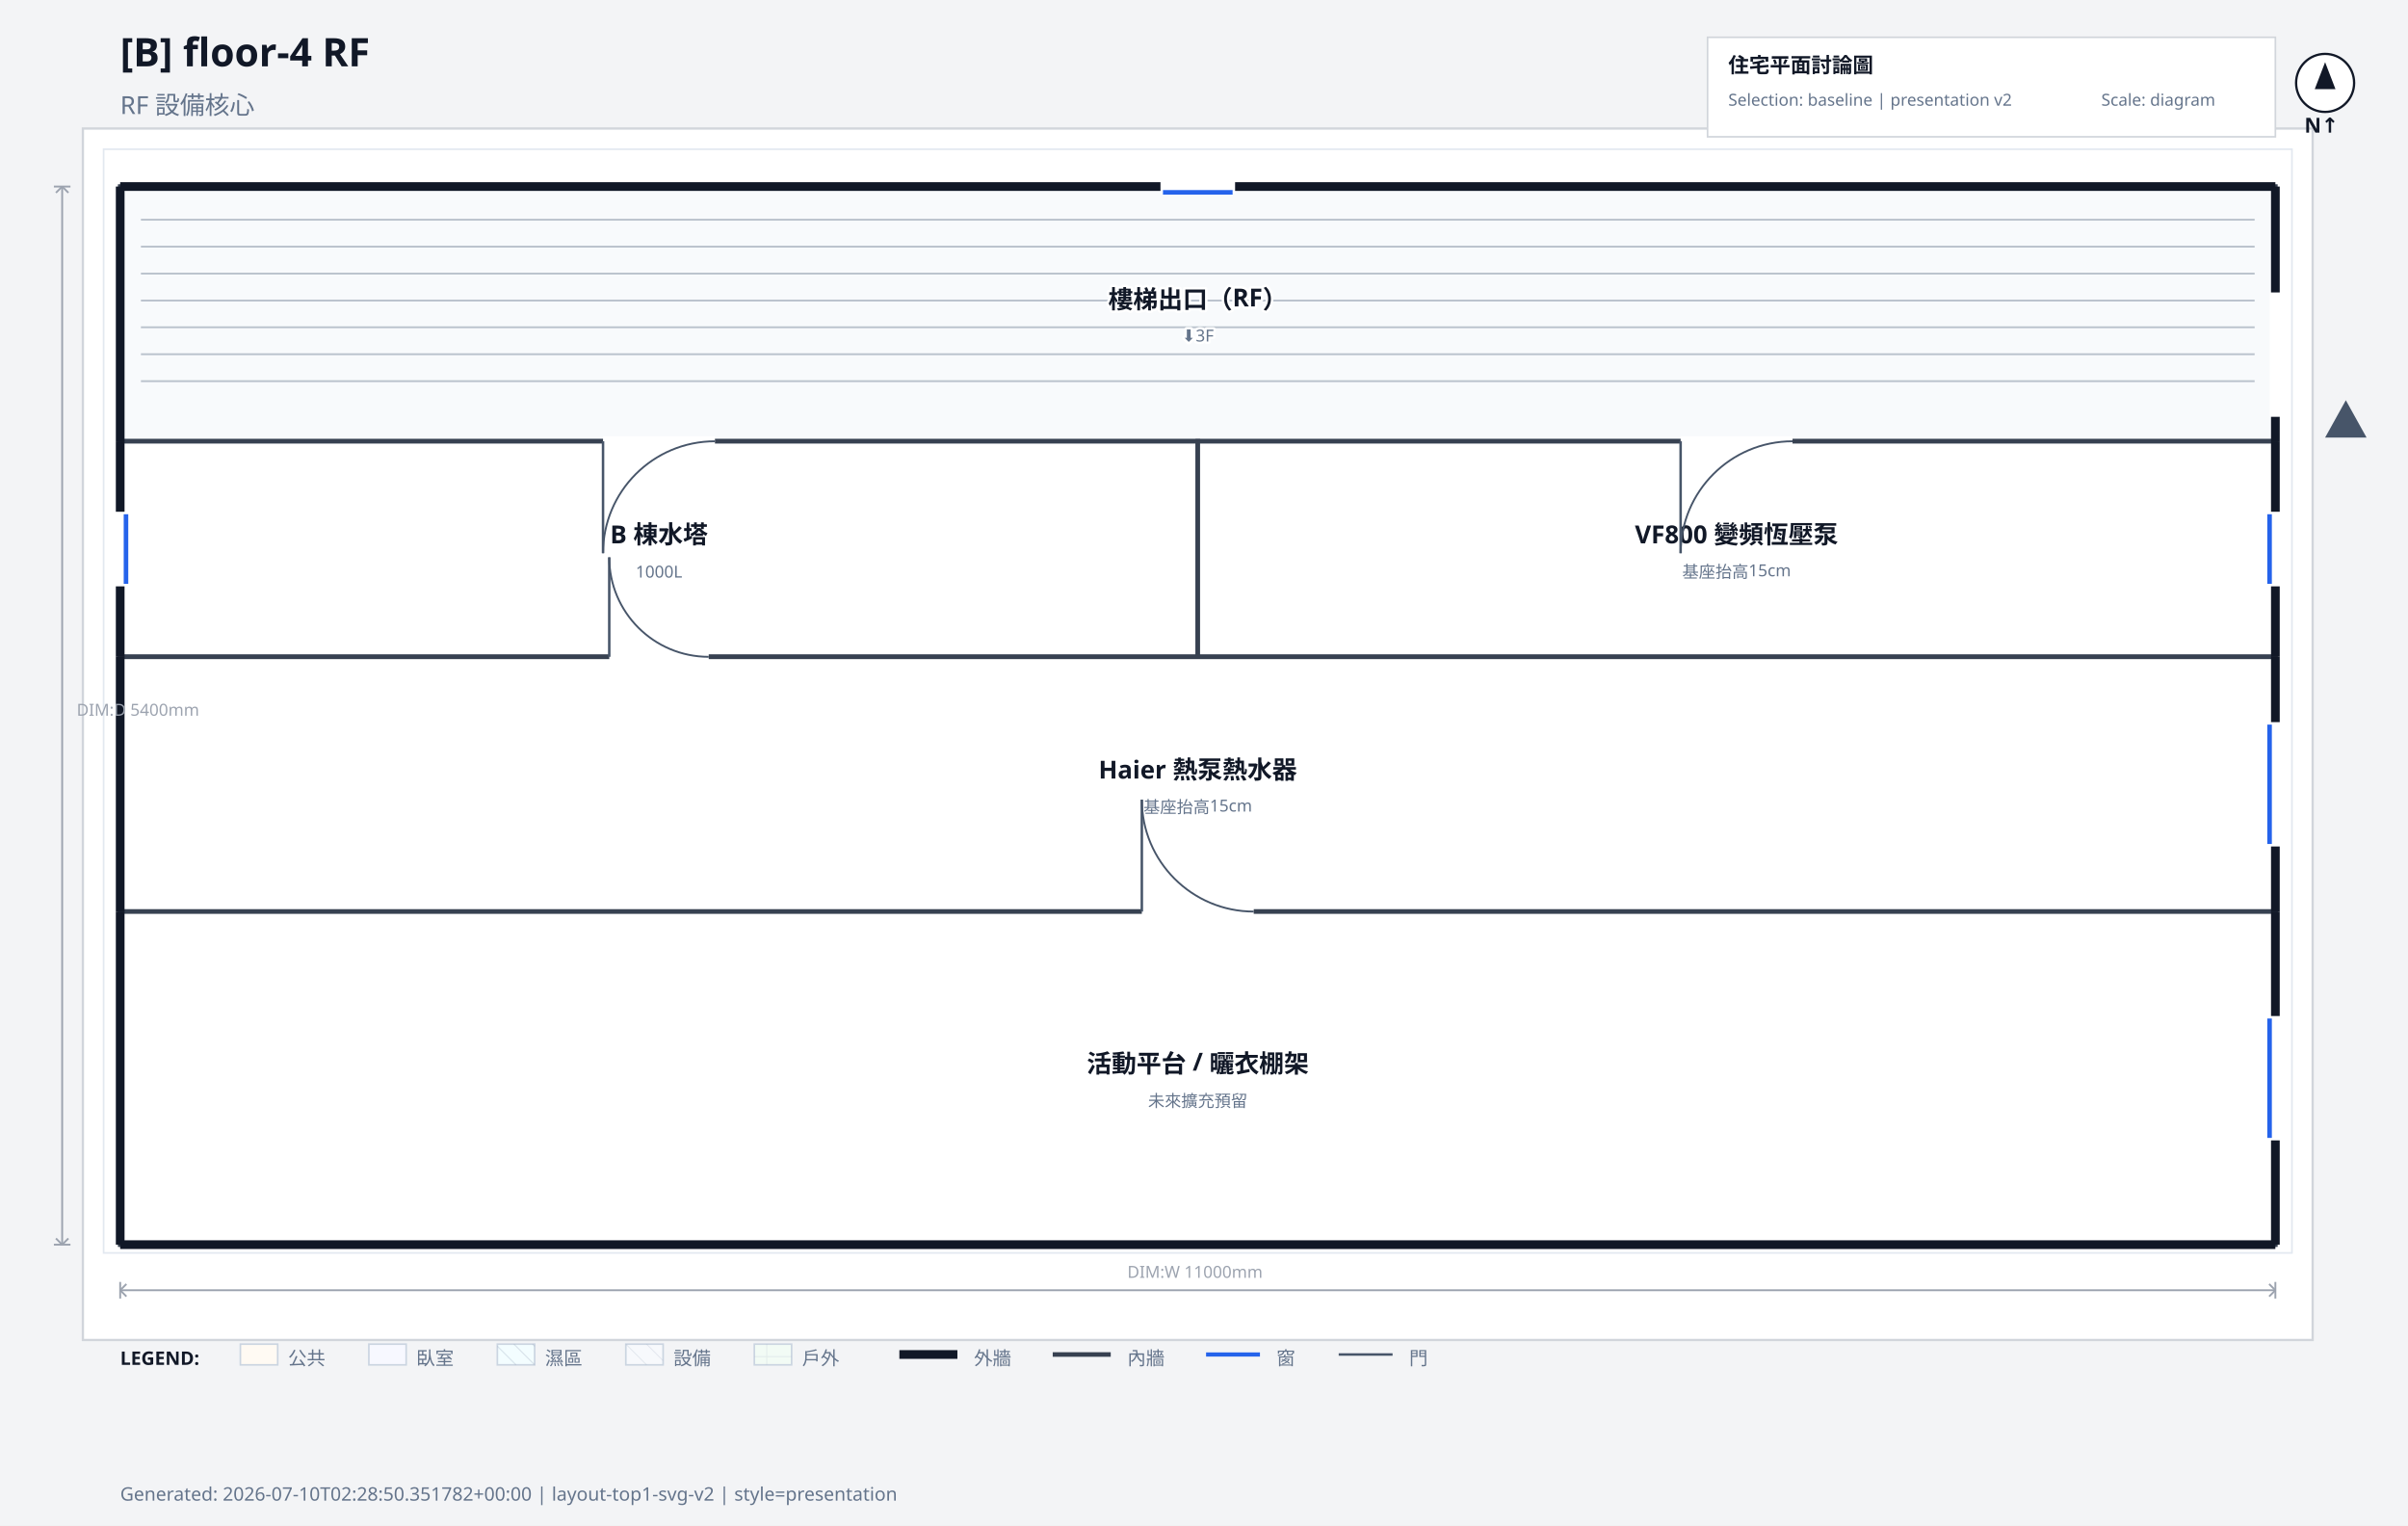
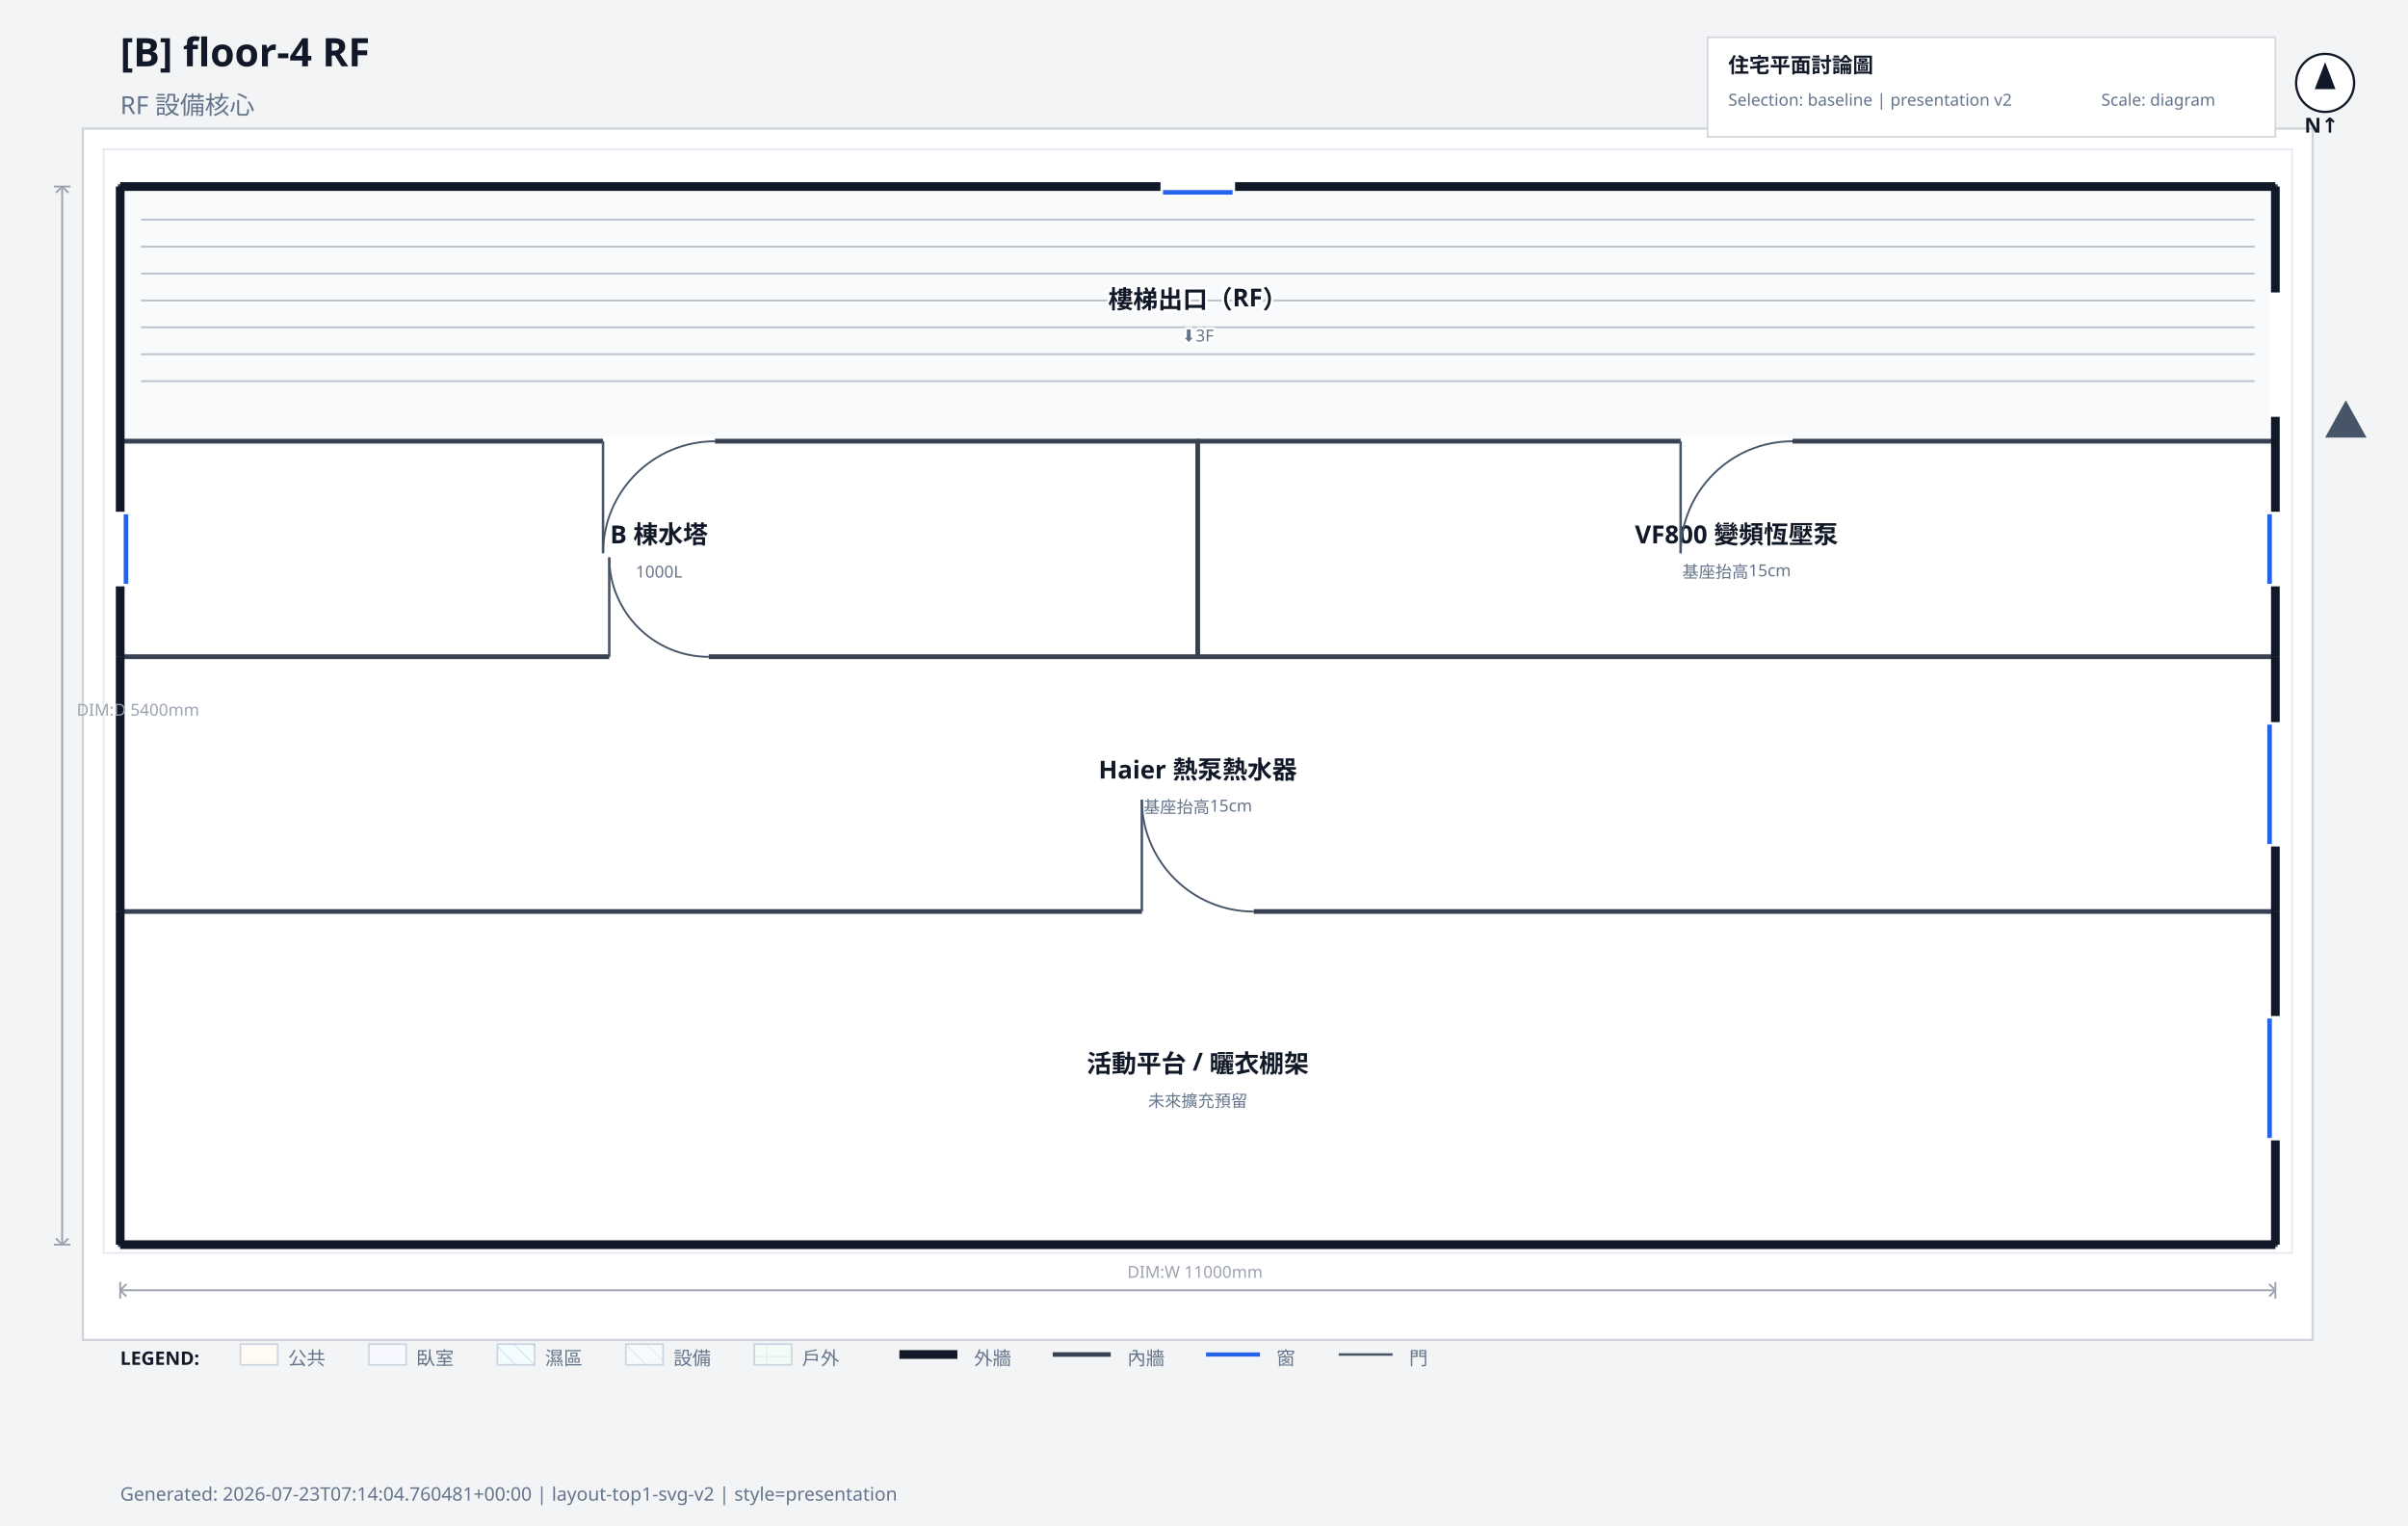
<svg xmlns="http://www.w3.org/2000/svg" width="1162" height="736" viewBox="0 0 1162 736" role="img" aria-label="B floor-4">
  <rect x="0" y="0" width="1162" height="736" fill="#f3f4f6" />
  <rect x="40.0" y="62.0" width="1076.0" height="584.5" fill="#ffffff" stroke="#d1d5db" stroke-width="1.1" />
  <rect x="50.0" y="72.0" width="1056.0" height="532.5" fill="none" stroke="#e2e8f0" stroke-width="0.8" />
  <text x="58.0" y="32.0" fill="#111827" font-size="19" font-family="Segoe UI, Microsoft JhengHei, sans-serif" font-weight="700">[B] floor-4 RF</text>
  <text x="58.0" y="55.0" fill="#64748b" font-size="12" font-family="Segoe UI, Microsoft JhengHei, sans-serif" font-weight="500">RF 設備核心</text>
  <rect x="824.0" y="18.0" width="274.0" height="48" fill="#ffffff" stroke="#d1d5db" stroke-width="0.8" />
  <text x="834.0" y="35.0" fill="#111827" font-size="10" font-family="Segoe UI, Microsoft JhengHei, sans-serif" font-weight="700">住宅平面討論圖</text>
  <text x="834.0" y="51.0" fill="#64748b" font-size="8" font-family="Segoe UI, Microsoft JhengHei, sans-serif" font-weight="500">Selection: baseline | presentation v2</text>
  <text x="1014.0" y="51.0" fill="#64748b" font-size="8" font-family="Segoe UI, Microsoft JhengHei, sans-serif" font-weight="500">Scale: diagram</text>
  <rect x="58.0" y="90.0" width="1040.0" height="122.9" fill="#f8fafc" stroke="#374151" stroke-width="2.2" />
  <g opacity="0.42">
    <line x1="68.0" y1="106.0" x2="1088.0" y2="106.0" stroke="#64748b" stroke-width="0.9" />
    <line x1="68.0" y1="119.0" x2="1088.0" y2="119.0" stroke="#64748b" stroke-width="0.9" />
    <line x1="68.0" y1="132.0" x2="1088.0" y2="132.0" stroke="#64748b" stroke-width="0.9" />
    <line x1="68.0" y1="145.0" x2="1088.0" y2="145.0" stroke="#64748b" stroke-width="0.9" />
    <line x1="68.0" y1="157.9" x2="1088.0" y2="157.9" stroke="#64748b" stroke-width="0.9" />
    <line x1="68.0" y1="170.9" x2="1088.0" y2="170.9" stroke="#64748b" stroke-width="0.9" />
    <line x1="68.0" y1="183.9" x2="1088.0" y2="183.9" stroke="#64748b" stroke-width="0.9" />
  </g>
  <text x="578.0" y="144.5" fill="#111827" font-size="12" font-family="Segoe UI, Microsoft JhengHei, sans-serif" font-weight="700" text-anchor="middle" dominant-baseline="middle" paint-order="stroke" stroke="#ffffff" stroke-width="2.4" stroke-linejoin="round">樓梯出口（RF）</text>
  <text x="578.0" y="162.5" fill="#64748b" font-size="8" font-family="Segoe UI, Microsoft JhengHei, sans-serif" font-weight="500" text-anchor="middle" dominant-baseline="middle" paint-order="stroke" stroke="#ffffff" stroke-width="2.4" stroke-linejoin="round">⬇️3F</text>
  <rect x="58.0" y="212.9" width="520.0" height="104.0" fill="#ffffff" stroke="#374151" stroke-width="2.2" />
  <g opacity="0.42">
</g>
  <text x="318.0" y="257.9" fill="#111827" font-size="12" font-family="Segoe UI, Microsoft JhengHei, sans-serif" font-weight="700" text-anchor="middle" dominant-baseline="middle" paint-order="stroke" stroke="#ffffff" stroke-width="2.4" stroke-linejoin="round">B 棟水塔</text>
  <text x="318.0" y="275.9" fill="#64748b" font-size="8" font-family="Segoe UI, Microsoft JhengHei, sans-serif" font-weight="500" text-anchor="middle" dominant-baseline="middle" paint-order="stroke" stroke="#ffffff" stroke-width="2.4" stroke-linejoin="round">1000L</text>
  <rect x="578.0" y="212.9" width="520.0" height="104.0" fill="#ffffff" stroke="#374151" stroke-width="2.2" />
  <g opacity="0.42">
</g>
  <text x="838.0" y="257.9" fill="#111827" font-size="12" font-family="Segoe UI, Microsoft JhengHei, sans-serif" font-weight="700" text-anchor="middle" dominant-baseline="middle" paint-order="stroke" stroke="#ffffff" stroke-width="2.4" stroke-linejoin="round">VF800 變頻恆壓泵</text>
  <text x="838.0" y="275.9" fill="#64748b" font-size="8" font-family="Segoe UI, Microsoft JhengHei, sans-serif" font-weight="500" text-anchor="middle" dominant-baseline="middle" paint-order="stroke" stroke="#ffffff" stroke-width="2.4" stroke-linejoin="round">基座抬高15cm</text>
  <rect x="58.0" y="316.9" width="1040.0" height="122.9" fill="#ffffff" stroke="#374151" stroke-width="2.2" />
  <g opacity="0.42">
</g>
  <text x="578.0" y="371.4" fill="#111827" font-size="12" font-family="Segoe UI, Microsoft JhengHei, sans-serif" font-weight="700" text-anchor="middle" dominant-baseline="middle" paint-order="stroke" stroke="#ffffff" stroke-width="2.4" stroke-linejoin="round">Haier 熱泵熱水器</text>
  <text x="578.0" y="389.4" fill="#64748b" font-size="8" font-family="Segoe UI, Microsoft JhengHei, sans-serif" font-weight="500" text-anchor="middle" dominant-baseline="middle" paint-order="stroke" stroke="#ffffff" stroke-width="2.4" stroke-linejoin="round">基座抬高15cm</text>
  <rect x="58.0" y="439.8" width="1040.0" height="160.7" fill="#ffffff" stroke="#374151" stroke-width="2.2" />
  <g opacity="0.42">
</g>
  <text x="578.0" y="513.2" fill="#111827" font-size="12" font-family="Segoe UI, Microsoft JhengHei, sans-serif" font-weight="700" text-anchor="middle" dominant-baseline="middle" paint-order="stroke" stroke="#ffffff" stroke-width="2.4" stroke-linejoin="round">活動平台 / 曬衣棚架</text>
  <text x="578.0" y="531.2" fill="#64748b" font-size="8" font-family="Segoe UI, Microsoft JhengHei, sans-serif" font-weight="500" text-anchor="middle" dominant-baseline="middle" paint-order="stroke" stroke="#ffffff" stroke-width="2.4" stroke-linejoin="round">未來擴充預留</text>
  <line x1="58.0" y1="90.0" x2="1098.0" y2="90.0" stroke="#111827" stroke-width="4.2" />
  <line x1="1098.0" y1="90.0" x2="1098.0" y2="212.9" stroke="#111827" stroke-width="4.2" />
  <line x1="58.0" y1="90.0" x2="58.0" y2="212.9" stroke="#111827" stroke-width="4.2" />
  <line x1="58.0" y1="212.9" x2="58.0" y2="316.9" stroke="#111827" stroke-width="4.2" />
  <line x1="1098.0" y1="212.9" x2="1098.0" y2="316.9" stroke="#111827" stroke-width="4.2" />
  <line x1="1098.0" y1="316.9" x2="1098.0" y2="439.8" stroke="#111827" stroke-width="4.2" />
  <line x1="58.0" y1="316.9" x2="58.0" y2="439.8" stroke="#111827" stroke-width="4.2" />
  <line x1="1098.0" y1="439.8" x2="1098.0" y2="600.5" stroke="#111827" stroke-width="4.2" />
  <line x1="58.0" y1="600.5" x2="1098.0" y2="600.5" stroke="#111827" stroke-width="4.2" />
  <line x1="58.0" y1="439.8" x2="58.0" y2="600.5" stroke="#111827" stroke-width="4.2" />
-   <line x1="560.0" y1="90.0" x2="596.0" y2="90.0" stroke="#ffffff" stroke-width="6.6" />
-   <line x1="561.2" y1="92.8" x2="594.8" y2="92.8" stroke="#2563eb" stroke-width="2.2" />
-   <line x1="58.0" y1="246.9" x2="58.0" y2="282.9" stroke="#ffffff" stroke-width="6.6" />
-   <line x1="60.8" y1="248.1" x2="60.8" y2="281.7" stroke="#2563eb" stroke-width="2.2" />
-   <line x1="1098.0" y1="246.9" x2="1098.0" y2="282.9" stroke="#ffffff" stroke-width="6.6" />
-   <line x1="1095.2" y1="248.1" x2="1095.2" y2="281.7" stroke="#2563eb" stroke-width="2.2" />
-   <line x1="1098.0" y1="348.4" x2="1098.0" y2="408.4" stroke="#ffffff" stroke-width="6.6" />
-   <line x1="1095.2" y1="349.6" x2="1095.2" y2="407.2" stroke="#2563eb" stroke-width="2.2" />
-   <line x1="1098.0" y1="490.2" x2="1098.0" y2="550.2" stroke="#ffffff" stroke-width="6.6" />
-   <line x1="1095.2" y1="491.4" x2="1095.2" y2="549.0" stroke="#2563eb" stroke-width="2.2" />
-   <line x1="291.0" y1="212.9" x2="345.0" y2="212.9" stroke="#ffffff" stroke-width="4.8" />
-   <line x1="291.0" y1="212.9" x2="291.0" y2="266.9" stroke="#475569" stroke-width="1.2" />
-   <path d="M 345.0 212.9 A 54.0 54.0 0 0 0 291.0 266.9" fill="none" stroke="#475569" stroke-width="0.9" />
-   <line x1="811.0" y1="212.9" x2="865.0" y2="212.9" stroke="#ffffff" stroke-width="4.8" />
-   <line x1="811.0" y1="212.9" x2="811.0" y2="266.9" stroke="#475569" stroke-width="1.2" />
-   <path d="M 865.0 212.9 A 54.0 54.0 0 0 0 811.0 266.9" fill="none" stroke="#475569" stroke-width="0.9" />
-   <line x1="294.0" y1="316.9" x2="342.0" y2="316.9" stroke="#ffffff" stroke-width="4.8" />
-   <line x1="294.0" y1="316.9" x2="294.0" y2="268.9" stroke="#475569" stroke-width="1.2" />
-   <path d="M 342.0 316.9 A 48.0 48.0 0 0 1 294.0 268.9" fill="none" stroke="#475569" stroke-width="0.9" />
-   <line x1="551.0" y1="439.8" x2="605.0" y2="439.8" stroke="#ffffff" stroke-width="4.8" />
-   <line x1="551.0" y1="439.8" x2="551.0" y2="385.8" stroke="#475569" stroke-width="1.2" />
-   <path d="M 605.0 439.8 A 54.0 54.0 0 0 1 551.0 385.8" fill="none" stroke="#475569" stroke-width="0.9" />
-   <line x1="1098.0" y1="141.1" x2="1098.0" y2="201.1" stroke="#ffffff" stroke-width="5.4" />
-   <polygon points="1122.0,211.1 1142.0,211.1 1132.0,193.1" fill="#475569" />
+   <g data-marker="window">
+     <line x1="560.0" y1="90.0" x2="596.0" y2="90.0" stroke="#ffffff" stroke-width="6.6" />
+     <line x1="561.2" y1="92.8" x2="594.8" y2="92.8" stroke="#2563eb" stroke-width="2.2" />
+   </g>
+   <g data-marker="window">
+     <line x1="58.0" y1="246.9" x2="58.0" y2="282.9" stroke="#ffffff" stroke-width="6.6" />
+     <line x1="60.8" y1="248.1" x2="60.8" y2="281.7" stroke="#2563eb" stroke-width="2.2" />
+   </g>
+   <g data-marker="window">
+     <line x1="1098.0" y1="246.9" x2="1098.0" y2="282.9" stroke="#ffffff" stroke-width="6.6" />
+     <line x1="1095.2" y1="248.1" x2="1095.2" y2="281.7" stroke="#2563eb" stroke-width="2.2" />
+   </g>
+   <g data-marker="window">
+     <line x1="1098.0" y1="348.4" x2="1098.0" y2="408.4" stroke="#ffffff" stroke-width="6.6" />
+     <line x1="1095.2" y1="349.6" x2="1095.2" y2="407.2" stroke="#2563eb" stroke-width="2.2" />
+   </g>
+   <g data-marker="window">
+     <line x1="1098.0" y1="490.2" x2="1098.0" y2="550.2" stroke="#ffffff" stroke-width="6.6" />
+     <line x1="1095.2" y1="491.4" x2="1095.2" y2="549.0" stroke="#2563eb" stroke-width="2.2" />
+   </g>
+   <g data-marker="door">
+     <line x1="291.0" y1="212.9" x2="345.0" y2="212.9" stroke="#ffffff" stroke-width="4.8" />
+     <line x1="291.0" y1="212.9" x2="291.0" y2="266.9" stroke="#475569" stroke-width="1.2" />
+     <path d="M 345.0 212.9 A 54.0 54.0 0 0 0 291.0 266.9" fill="none" stroke="#475569" stroke-width="0.9" />
+   </g>
+   <g data-marker="door">
+     <line x1="811.0" y1="212.9" x2="865.0" y2="212.9" stroke="#ffffff" stroke-width="4.8" />
+     <line x1="811.0" y1="212.9" x2="811.0" y2="266.9" stroke="#475569" stroke-width="1.2" />
+     <path d="M 865.0 212.9 A 54.0 54.0 0 0 0 811.0 266.9" fill="none" stroke="#475569" stroke-width="0.9" />
+   </g>
+   <g data-marker="door">
+     <line x1="294.0" y1="316.9" x2="342.0" y2="316.9" stroke="#ffffff" stroke-width="4.8" />
+     <line x1="294.0" y1="316.9" x2="294.0" y2="268.9" stroke="#475569" stroke-width="1.2" />
+     <path d="M 342.0 316.9 A 48.0 48.0 0 0 1 294.0 268.9" fill="none" stroke="#475569" stroke-width="0.9" />
+   </g>
+   <g data-marker="door">
+     <line x1="551.0" y1="439.8" x2="605.0" y2="439.8" stroke="#ffffff" stroke-width="4.8" />
+     <line x1="551.0" y1="439.8" x2="551.0" y2="385.8" stroke="#475569" stroke-width="1.2" />
+     <path d="M 605.0 439.8 A 54.0 54.0 0 0 1 551.0 385.8" fill="none" stroke="#475569" stroke-width="0.9" />
+   </g>
+   <g data-marker="entrance">
+     <line x1="1098.0" y1="141.1" x2="1098.0" y2="201.1" stroke="#ffffff" stroke-width="5.4" />
+     <polygon points="1122.0,211.1 1142.0,211.1 1132.0,193.1" fill="#475569" />
+   </g>
  <line x1="58.0" y1="622.5" x2="1098.0" y2="622.5" stroke="#9ca3af" stroke-width="0.9" />
  <line x1="58.0" y1="618.5" x2="58.0" y2="626.5" stroke="#9ca3af" stroke-width="0.9" />
  <line x1="1098.0" y1="618.5" x2="1098.0" y2="626.5" stroke="#9ca3af" stroke-width="0.9" />
  <line x1="61.0" y1="619.5" x2="58.0" y2="622.5" stroke="#9ca3af" stroke-width="0.9" />
  <line x1="61.0" y1="625.5" x2="58.0" y2="622.5" stroke="#9ca3af" stroke-width="0.9" />
  <line x1="1095.0" y1="619.5" x2="1098.0" y2="622.5" stroke="#9ca3af" stroke-width="0.9" />
  <line x1="1095.0" y1="625.5" x2="1098.0" y2="622.5" stroke="#9ca3af" stroke-width="0.9" />
  <text x="544.0" y="616.5" fill="#9ca3af" font-size="8" font-family="Segoe UI, Microsoft JhengHei, sans-serif" font-weight="500">DIM:W 11000mm</text>
  <line x1="30.0" y1="90.0" x2="30.0" y2="600.5" stroke="#9ca3af" stroke-width="0.9" />
  <line x1="26.0" y1="90.0" x2="34.0" y2="90.0" stroke="#9ca3af" stroke-width="0.9" />
  <line x1="26.0" y1="600.5" x2="34.0" y2="600.5" stroke="#9ca3af" stroke-width="0.9" />
  <line x1="27.0" y1="93.0" x2="30.0" y2="90.0" stroke="#9ca3af" stroke-width="0.9" />
  <line x1="33.0" y1="93.0" x2="30.0" y2="90.0" stroke="#9ca3af" stroke-width="0.9" />
  <line x1="27.0" y1="597.5" x2="30.0" y2="600.5" stroke="#9ca3af" stroke-width="0.9" />
  <line x1="33.0" y1="597.5" x2="30.0" y2="600.5" stroke="#9ca3af" stroke-width="0.9" />
  <text x="37.0" y="345.3" fill="#9ca3af" font-size="8" font-family="Segoe UI, Microsoft JhengHei, sans-serif" font-weight="500">DIM:D 5400mm</text>
  <circle cx="1122.0" cy="40.0" r="14.0" fill="#ffffff" stroke="#111827" stroke-width="1.1" />
  <polygon points="1122.0,30.0 1117.0,43.0 1127.0,43.0" fill="#111827" />
  <text x="1112.0" y="64.0" fill="#111827" font-size="10" font-family="Segoe UI, Microsoft JhengHei, sans-serif" font-weight="700">N↑</text>
  <text x="58.0" y="658.5" fill="#111827" font-size="9" font-family="Segoe UI, Microsoft JhengHei, sans-serif" font-weight="700">LEGEND:</text>
  <rect x="116.0" y="648.5" width="18" height="10" fill="#fffaf3" stroke="#cbd5e1" stroke-width="0.8" />
  <text x="139.0" y="658.5" fill="#64748b" font-size="9" font-family="Segoe UI, Microsoft JhengHei, sans-serif" font-weight="500">公共</text>
  <rect x="178.0" y="648.5" width="18" height="10" fill="#f7f8ff" stroke="#cbd5e1" stroke-width="0.8" />
  <text x="201.0" y="658.5" fill="#64748b" font-size="9" font-family="Segoe UI, Microsoft JhengHei, sans-serif" font-weight="500">臥室</text>
  <rect x="240.0" y="648.5" width="18" height="10" fill="#f3fdff" stroke="#cbd5e1" stroke-width="0.8" />
  <path data-hatch-kind="bath" d="M 240.0 649.5 L 249.0 658.5 M 248.0 648.5 L 258.0 658.5 M 257.0 648.5 L 258.0 649.5" fill="none" stroke="#94a3b8" stroke-width="0.55" opacity="0.28" pointer-events="none" />
  <text x="263.0" y="658.5" fill="#64748b" font-size="9" font-family="Segoe UI, Microsoft JhengHei, sans-serif" font-weight="500">濕區</text>
  <rect x="302.0" y="648.5" width="18" height="10" fill="#f7f9fc" stroke="#cbd5e1" stroke-width="0.8" />
  <path data-hatch-kind="service" d="M 302.0 648.5 L 312.0 658.5 M 312.0 648.5 L 320.0 656.5" fill="none" stroke="#94a3b8" stroke-width="0.50" opacity="0.20" pointer-events="none" />
  <text x="325.0" y="658.5" fill="#64748b" font-size="9" font-family="Segoe UI, Microsoft JhengHei, sans-serif" font-weight="500">設備</text>
  <rect x="364.0" y="648.5" width="18" height="10" fill="#f2fbf5" stroke="#cbd5e1" stroke-width="0.8" />
  <path data-hatch-kind="outdoor" d="M 370.0 648.5 V 658.5 M 364.0 654.5 H 382.0" fill="none" stroke="#94a3b8" stroke-width="0.45" opacity="0.18" pointer-events="none" />
  <text x="387.0" y="658.5" fill="#64748b" font-size="9" font-family="Segoe UI, Microsoft JhengHei, sans-serif" font-weight="500">戶外</text>
  <line x1="434.0" y1="653.5" x2="462.0" y2="653.5" stroke="#111827" stroke-width="4.2" />
  <text x="470.0" y="658.5" fill="#64748b" font-size="9" font-family="Segoe UI, Microsoft JhengHei, sans-serif" font-weight="500">外牆</text>
  <line x1="508.0" y1="653.5" x2="536.0" y2="653.5" stroke="#374151" stroke-width="2.2" />
  <text x="544.0" y="658.5" fill="#64748b" font-size="9" font-family="Segoe UI, Microsoft JhengHei, sans-serif" font-weight="500">內牆</text>
  <line x1="582.0" y1="653.5" x2="608.0" y2="653.5" stroke="#2563eb" stroke-width="2.0" />
  <text x="616.0" y="658.5" fill="#64748b" font-size="9" font-family="Segoe UI, Microsoft JhengHei, sans-serif" font-weight="500">窗</text>
  <line x1="646.0" y1="653.5" x2="672.0" y2="653.5" stroke="#475569" stroke-width="1.2" />
  <text x="680.0" y="658.5" fill="#64748b" font-size="9" font-family="Segoe UI, Microsoft JhengHei, sans-serif" font-weight="500">門</text>
-   <text x="58.0" y="724.0" fill="#64748b" font-size="9" font-family="Segoe UI, Microsoft JhengHei, sans-serif" font-weight="400">Generated: 2026-07-10T02:28:50.351782+00:00 | layout-top1-svg-v2 | style=presentation</text>
+   <text x="58.0" y="724.0" fill="#64748b" font-size="9" font-family="Segoe UI, Microsoft JhengHei, sans-serif" font-weight="400">Generated: 2026-07-23T07:14:04.760481+00:00 | layout-top1-svg-v2 | style=presentation</text>
</svg>
